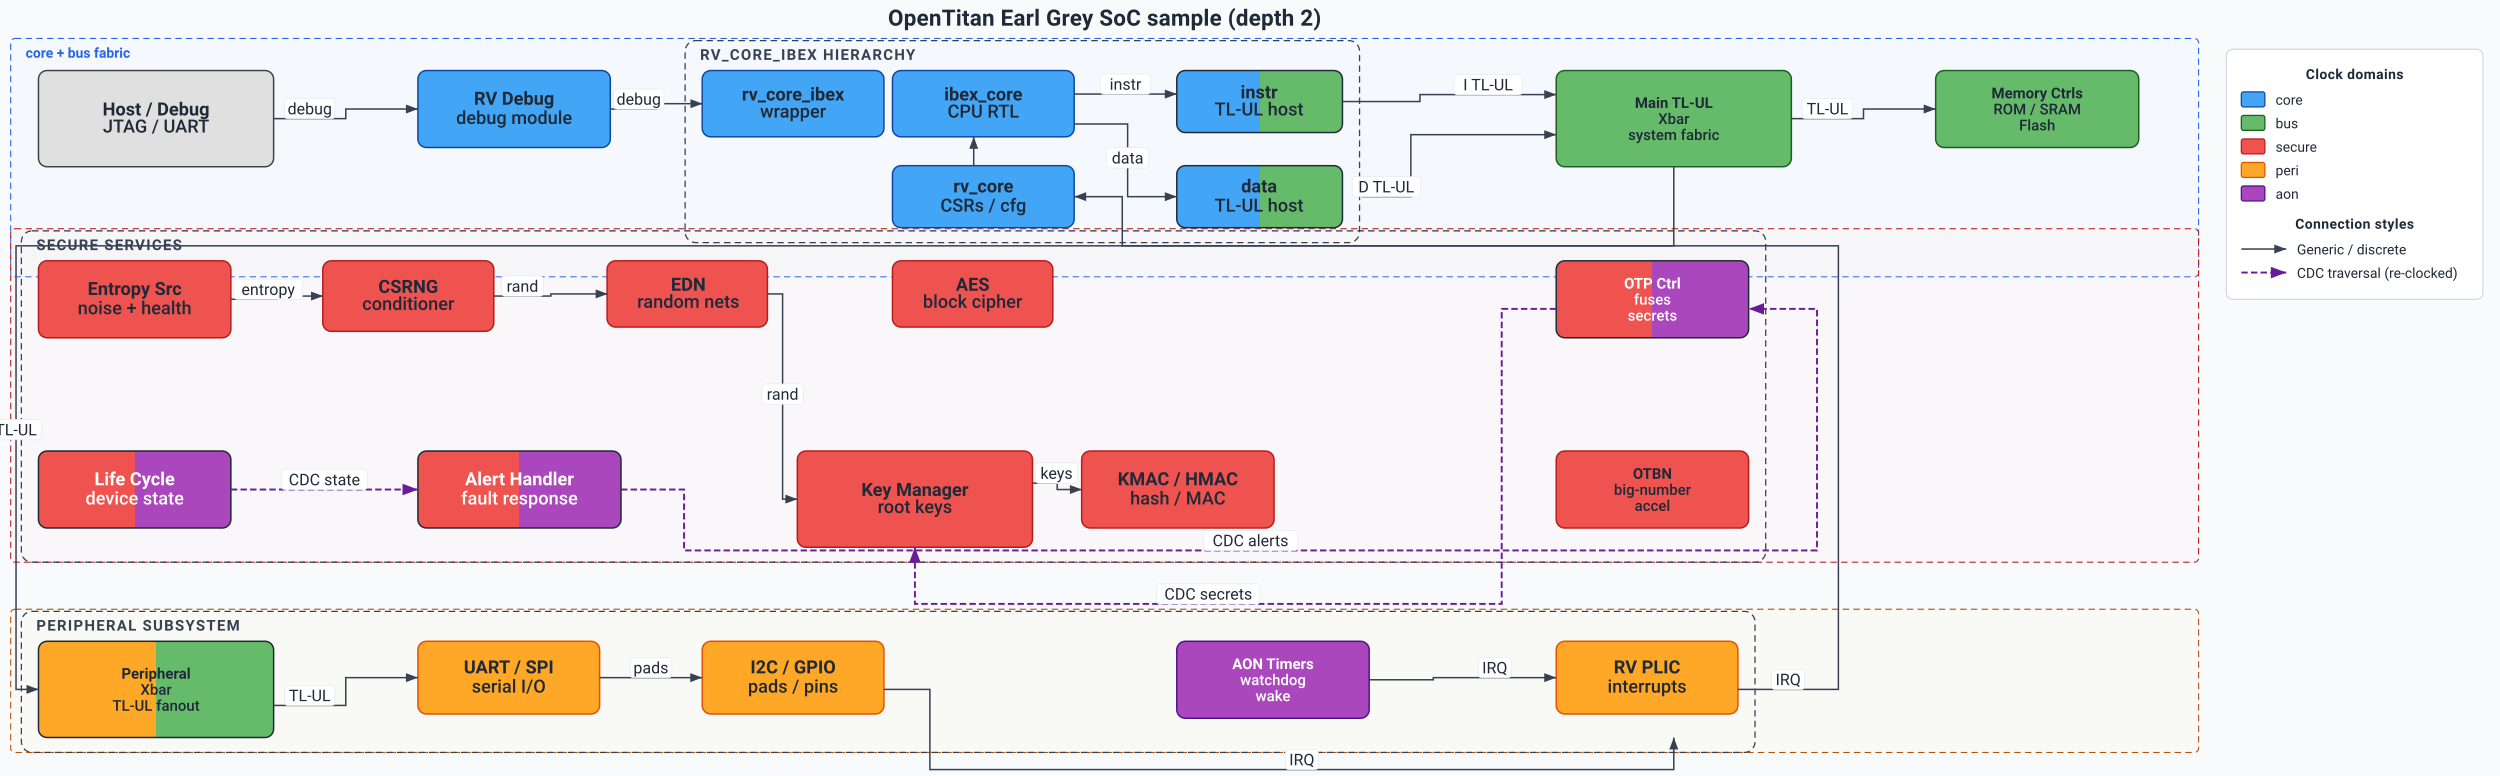
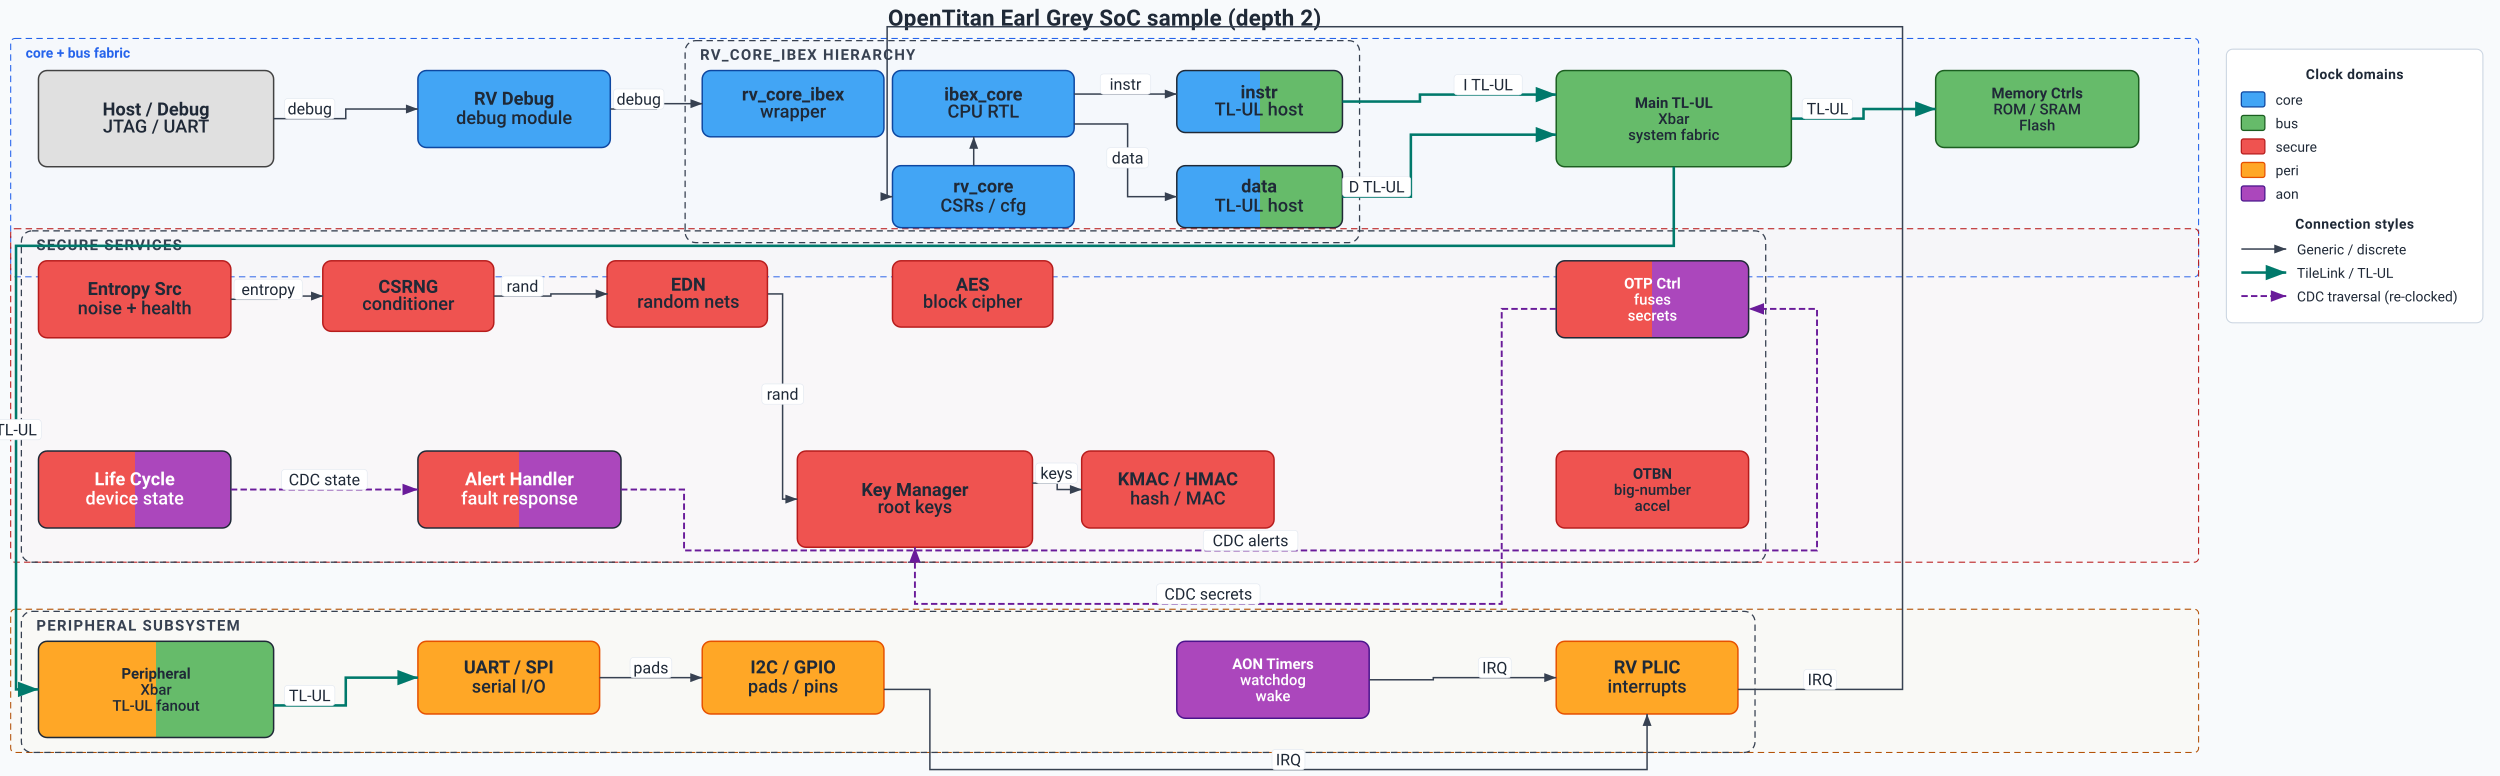
<svg xmlns="http://www.w3.org/2000/svg" width="2339" height="726" viewBox="0 0 2339 726" font-family="ui-sans-serif, system-ui, -apple-system, 'Segoe UI', Roboto, 'Helvetica Neue', Arial, sans-serif" style="background:#f8fafc">
  <defs>
    <marker id="ah-solid" markerWidth="9" markerHeight="9" refX="8" refY="3" orient="auto">
      <path d="M0,0 L0,6 L8,3 z" fill="#1f2937" />
    </marker>
    <marker id="ah-thin" markerWidth="9" markerHeight="9" refX="8" refY="3" orient="auto">
      <path d="M0,0 L0,6 L8,3 z" fill="#374151" />
    </marker>
    <marker id="ah-stream" markerWidth="9" markerHeight="9" refX="8" refY="3" orient="auto">
      <path d="M0,0 L0,6 L8,3 z" fill="#5C5C00" />
    </marker>
    <marker id="ah-axil" markerWidth="9" markerHeight="9" refX="8" refY="3" orient="auto">
      <path d="M0,0 L0,6 L8,3 z" fill="#0D47A1" />
+     </marker>
+     <marker id="ah-tilelink" markerWidth="9" markerHeight="9" refX="8" refY="3" orient="auto">
+       <path d="M0,0 L0,6 L8,3 z" fill="#00796B" />
    </marker>
    <marker id="ah-cdc" markerWidth="9" markerHeight="9" refX="8" refY="3" orient="auto">
      <path d="M0,0 L0,6 L8,3 z" fill="#6A1B9A" />
    </marker>
    <marker id="ah-open" markerWidth="9" markerHeight="9" refX="8" refY="3" orient="auto">
      <path d="M0.5,0.5 L0.5,5.5 L8,3 z" fill="#f8fafc" stroke="#1f2937" stroke-width="1" />
    </marker>
    <linearGradient id="grad-tlul_i" x1="0%" y1="0%" x2="100%" y2="0%">
      <stop offset="50%" stop-color="#42A5F5" />
      <stop offset="50%" stop-color="#66BB6A" />
    </linearGradient>
    <linearGradient id="grad-tlul_d" x1="0%" y1="0%" x2="100%" y2="0%">
      <stop offset="50%" stop-color="#42A5F5" />
      <stop offset="50%" stop-color="#66BB6A" />
    </linearGradient>
    <linearGradient id="grad-otp_ctrl" x1="0%" y1="0%" x2="100%" y2="0%">
      <stop offset="50%" stop-color="#EF5350" />
      <stop offset="50%" stop-color="#AB47BC" />
    </linearGradient>
    <linearGradient id="grad-lc_ctrl" x1="0%" y1="0%" x2="100%" y2="0%">
      <stop offset="50%" stop-color="#EF5350" />
      <stop offset="50%" stop-color="#AB47BC" />
    </linearGradient>
    <linearGradient id="grad-alert_handler" x1="0%" y1="0%" x2="100%" y2="0%">
      <stop offset="50%" stop-color="#EF5350" />
      <stop offset="50%" stop-color="#AB47BC" />
    </linearGradient>
    <linearGradient id="grad-xbar_peri" x1="0%" y1="0%" x2="100%" y2="0%">
      <stop offset="50%" stop-color="#FFA726" />
      <stop offset="50%" stop-color="#66BB6A" />
    </linearGradient>
  </defs>
  <rect width="2339" height="726" fill="#f8fafc" id="_canvas_bg" />
  <text x="1033.5" y="24" text-anchor="middle" font-size="21" font-weight="600" fill="#1f2937" letter-spacing="0.2">OpenTitan Earl Grey SoC sample (depth 2)</text>
  <rect id="band_core_bus" x="10" y="36" width="2047" height="223" fill="#DBEAFE" fill-opacity="0.1" stroke="#2563EB" stroke-width="1" stroke-dasharray="6,4" rx="4" />
  <text x="24" y="54" font-size="13" font-weight="700" fill="#2563EB">core + bus fabric</text>
  <rect id="band_secure_services" x="10" y="214" width="2047" height="312" fill="#FEE2E2" fill-opacity="0.1" stroke="#B91C1C" stroke-width="1" stroke-dasharray="6,4" rx="4" />
  <rect id="band_peripheral_aon" x="10" y="570" width="2047" height="134" fill="#FEF3C7" fill-opacity="0.1" stroke="#B45309" stroke-width="1" stroke-dasharray="6,4" rx="4" />
  <rect id="group_rv_core_ibex" x="641" y="38" width="631" height="189" fill="none" stroke="#374151" stroke-width="1.2" stroke-dasharray="6,4" rx="10" />
  <text x="655" y="56" font-size="14" font-weight="700" letter-spacing="1.2" fill="#374151">RV_CORE_IBEX HIERARCHY</text>
  <rect id="group_secure_services" x="20" y="216" width="1632" height="310" fill="none" stroke="#374151" stroke-width="1.2" stroke-dasharray="6,4" rx="10" />
  <text x="34" y="234" font-size="14" font-weight="700" letter-spacing="1.2" fill="#374151">SECURE SERVICES</text>
  <rect id="group_peripheral_subsystem" x="20" y="572" width="1622" height="132" fill="none" stroke="#374151" stroke-width="1.2" stroke-dasharray="6,4" rx="10" />
  <text x="34" y="590" font-size="14" font-weight="700" letter-spacing="1.2" fill="#374151">PERIPHERAL SUBSYSTEM</text>
  <rect id="host" x="36" y="66" width="220" height="90" fill="#E0E0E0" stroke="#424242" stroke-width="1.4" rx="8" />
  <text x="146" y="108" text-anchor="middle" font-size="17" font-weight="600" fill="#1f2937">Host / Debug</text>
  <text x="146" y="124" text-anchor="middle" font-size="17" font-weight="500" fill="#1f2937">JTAG / UART</text>
  <rect id="rv_dm" x="391" y="66" width="180" height="72" fill="#42A5F5" stroke="#0D47A1" stroke-width="1.4" rx="8" />
  <text x="481" y="98" text-anchor="middle" font-size="17" font-weight="600" fill="#1f2937">RV Debug</text>
  <text x="481" y="116" text-anchor="middle" font-size="17" font-weight="500" fill="#1f2937">debug module</text>
  <rect id="rv_core_ibex" x="657" y="66" width="170" height="62" fill="#42A5F5" stroke="#0D47A1" stroke-width="1.4" rx="8" />
  <text x="742" y="94" text-anchor="middle" font-size="17" font-weight="600" fill="#1f2937">rv_core_ibex</text>
  <text x="742" y="110" text-anchor="middle" font-size="17" font-weight="500" fill="#1f2937">wrapper</text>
  <rect id="ibex_core" x="835" y="66" width="170" height="62" fill="#42A5F5" stroke="#0D47A1" stroke-width="1.4" rx="8" />
  <text x="920" y="94" text-anchor="middle" font-size="17" font-weight="600" fill="#1f2937">ibex_core</text>
  <text x="920" y="110" text-anchor="middle" font-size="17" font-weight="500" fill="#1f2937">CPU RTL</text>
  <rect id="rv_core_regs" x="835" y="155" width="170" height="58" fill="#42A5F5" stroke="#0D47A1" stroke-width="1.4" rx="8" />
  <text x="920" y="180" text-anchor="middle" font-size="17" font-weight="600" fill="#1f2937">rv_core</text>
  <text x="920" y="198" text-anchor="middle" font-size="17" font-weight="500" fill="#1f2937">CSRs / cfg</text>
  <rect id="tlul_i" x="1101" y="66" width="155" height="58" fill="url(#grad-tlul_i)" stroke="#1f2937" stroke-width="1.4" rx="8" />
  <text x="1178" y="92" text-anchor="middle" font-size="17" font-weight="600" fill="#1f2937">instr</text>
  <text x="1178" y="108" text-anchor="middle" font-size="17" font-weight="500" fill="#1f2937">TL-UL host</text>
  <rect id="tlul_d" x="1101" y="155" width="155" height="58" fill="url(#grad-tlul_d)" stroke="#1f2937" stroke-width="1.4" rx="8" />
  <text x="1178" y="180" text-anchor="middle" font-size="17" font-weight="600" fill="#1f2937">data</text>
  <text x="1178" y="198" text-anchor="middle" font-size="17" font-weight="500" fill="#1f2937">TL-UL host</text>
  <rect id="xbar_main" x="1456" y="66" width="220" height="90" fill="#66BB6A" stroke="#1B5E20" stroke-width="1.4" rx="8" />
  <text x="1566" y="101" text-anchor="middle" font-size="14" font-weight="600" fill="#1f2937">Main TL-UL</text>
  <text x="1566" y="116" text-anchor="middle" font-size="14" font-weight="500" fill="#1f2937">Xbar</text>
  <text x="1566" y="131" text-anchor="middle" font-size="14" font-weight="500" fill="#1f2937">system fabric</text>
  <rect id="mem_ctrls" x="1811" y="66" width="190" height="72" fill="#66BB6A" stroke="#1B5E20" stroke-width="1.4" rx="8" />
  <text x="1906" y="92" text-anchor="middle" font-size="14" font-weight="600" fill="#1f2937">Memory Ctrls</text>
  <text x="1906" y="107" text-anchor="middle" font-size="14" font-weight="500" fill="#1f2937">ROM / SRAM</text>
  <text x="1906" y="122" text-anchor="middle" font-size="14" font-weight="500" fill="#1f2937">Flash</text>
  <rect id="entropy" x="36" y="244" width="180" height="72" fill="#EF5350" stroke="#B71C1C" stroke-width="1.4" rx="8" />
  <text x="126" y="276" text-anchor="middle" font-size="17" font-weight="600" fill="#1f2937">Entropy Src</text>
  <text x="126" y="294" text-anchor="middle" font-size="17" font-weight="500" fill="#1f2937">noise + health</text>
  <rect id="csrng" x="302" y="244" width="160" height="66" fill="#EF5350" stroke="#B71C1C" stroke-width="1.4" rx="8" />
  <text x="382" y="274" text-anchor="middle" font-size="17" font-weight="600" fill="#1f2937">CSRNG</text>
  <text x="382" y="290" text-anchor="middle" font-size="17" font-weight="500" fill="#1f2937">conditioner</text>
  <rect id="edn" x="568" y="244" width="150" height="62" fill="#EF5350" stroke="#B71C1C" stroke-width="1.4" rx="8" />
  <text x="644" y="272" text-anchor="middle" font-size="17" font-weight="600" fill="#1f2937">EDN</text>
  <text x="644" y="288" text-anchor="middle" font-size="17" font-weight="500" fill="#1f2937">random nets</text>
  <rect id="aes" x="835" y="244" width="150" height="62" fill="#EF5350" stroke="#B71C1C" stroke-width="1.4" rx="8" />
  <text x="910" y="272" text-anchor="middle" font-size="17" font-weight="600" fill="#1f2937">AES</text>
  <text x="910" y="288" text-anchor="middle" font-size="17" font-weight="500" fill="#1f2937">block cipher</text>
  <rect id="otp_ctrl" x="1456" y="244" width="180" height="72" fill="url(#grad-otp_ctrl)" stroke="#1f2937" stroke-width="1.4" rx="8" />
  <text x="1546" y="270" text-anchor="middle" font-size="14" font-weight="600" fill="#ffffff">OTP Ctrl</text>
  <text x="1546" y="285" text-anchor="middle" font-size="14" font-weight="500" fill="#ffffff">fuses</text>
  <text x="1546" y="300" text-anchor="middle" font-size="14" font-weight="500" fill="#ffffff">secrets</text>
  <rect id="lc_ctrl" x="36" y="422" width="180" height="72" fill="url(#grad-lc_ctrl)" stroke="#1f2937" stroke-width="1.4" rx="8" />
  <text x="126" y="454" text-anchor="middle" font-size="17" font-weight="600" fill="#ffffff">Life Cycle</text>
  <text x="126" y="472" text-anchor="middle" font-size="17" font-weight="500" fill="#ffffff">device state</text>
  <rect id="alert_handler" x="391" y="422" width="190" height="72" fill="url(#grad-alert_handler)" stroke="#1f2937" stroke-width="1.4" rx="8" />
  <text x="486" y="454" text-anchor="middle" font-size="17" font-weight="600" fill="#ffffff">Alert Handler</text>
  <text x="486" y="472" text-anchor="middle" font-size="17" font-weight="500" fill="#ffffff">fault response</text>
  <rect id="keymgr" x="746" y="422" width="220" height="90" fill="#EF5350" stroke="#B71C1C" stroke-width="1.4" rx="8" />
  <text x="856" y="464" text-anchor="middle" font-size="17" font-weight="600" fill="#1f2937">Key Manager</text>
  <text x="856" y="480" text-anchor="middle" font-size="17" font-weight="500" fill="#1f2937">root keys</text>
  <rect id="kmac" x="1012" y="422" width="180" height="72" fill="#EF5350" stroke="#B71C1C" stroke-width="1.4" rx="8" />
  <text x="1102" y="454" text-anchor="middle" font-size="17" font-weight="600" fill="#1f2937">KMAC / HMAC</text>
  <text x="1102" y="472" text-anchor="middle" font-size="17" font-weight="500" fill="#1f2937">hash / MAC</text>
  <rect id="otbn" x="1456" y="422" width="180" height="72" fill="#EF5350" stroke="#B71C1C" stroke-width="1.4" rx="8" />
  <text x="1546" y="448" text-anchor="middle" font-size="14" font-weight="600" fill="#1f2937">OTBN</text>
  <text x="1546" y="463" text-anchor="middle" font-size="14" font-weight="500" fill="#1f2937">big-number</text>
  <text x="1546" y="478" text-anchor="middle" font-size="14" font-weight="500" fill="#1f2937">accel</text>
  <rect id="xbar_peri" x="36" y="600" width="220" height="90" fill="url(#grad-xbar_peri)" stroke="#1f2937" stroke-width="1.4" rx="8" />
  <text x="146" y="635" text-anchor="middle" font-size="14" font-weight="600" fill="#1f2937">Peripheral</text>
  <text x="146" y="650" text-anchor="middle" font-size="14" font-weight="500" fill="#1f2937">Xbar</text>
  <text x="146" y="665" text-anchor="middle" font-size="14" font-weight="500" fill="#1f2937">TL-UL fanout</text>
  <rect id="uart_spi" x="391" y="600" width="170" height="68" fill="#FFA726" stroke="#E65100" stroke-width="1.4" rx="8" />
  <text x="476" y="630" text-anchor="middle" font-size="17" font-weight="600" fill="#1f2937">UART / SPI</text>
  <text x="476" y="648" text-anchor="middle" font-size="17" font-weight="500" fill="#1f2937">serial I/O</text>
  <rect id="i2c_gpio" x="657" y="600" width="170" height="68" fill="#FFA726" stroke="#E65100" stroke-width="1.4" rx="8" />
  <text x="742" y="630" text-anchor="middle" font-size="17" font-weight="600" fill="#1f2937">I2C / GPIO</text>
  <text x="742" y="648" text-anchor="middle" font-size="17" font-weight="500" fill="#1f2937">pads / pins</text>
  <rect id="aon_timer" x="1101" y="600" width="180" height="72" fill="#AB47BC" stroke="#4A148C" stroke-width="1.4" rx="8" />
  <text x="1191" y="626" text-anchor="middle" font-size="14" font-weight="600" fill="#ffffff">AON Timers</text>
  <text x="1191" y="641" text-anchor="middle" font-size="14" font-weight="500" fill="#ffffff">watchdog</text>
  <text x="1191" y="656" text-anchor="middle" font-size="14" font-weight="500" fill="#ffffff">wake</text>
  <rect id="rv_plic" x="1456" y="600" width="170" height="68" fill="#FFA726" stroke="#E65100" stroke-width="1.4" rx="8" />
  <text x="1541" y="630" text-anchor="middle" font-size="17" font-weight="600" fill="#1f2937">RV PLIC</text>
  <text x="1541" y="648" text-anchor="middle" font-size="17" font-weight="500" fill="#1f2937">interrupts</text>
  <path id="edge_host_to_rv_dm" d="M 256.0,111.0 L 323.5,111.0 L 323.5,102.0 L 391.0,102.0" stroke="#374151" stroke-width="1.4" fill="none" marker-end="url(#ah-thin)" />
  <rect x="266.1" y="92.2" width="47.2" height="19.0" fill="#ffffff" stroke="#e2e8f0" stroke-width="0.6" rx="3" />
  <text x="289.8" y="107.0" text-anchor="middle" font-size="15" fill="#1f2937">debug</text>
  <path id="edge_rv_dm_to_rv_core_ibex" d="M 571.0,102.0 L 614.1,102.0 L 614.1,97.0 L 657.2,97.0" stroke="#374151" stroke-width="1.4" fill="none" marker-end="url(#ah-thin)" />
  <rect x="574.0" y="83.2" width="47.2" height="19.0" fill="#ffffff" stroke="#e2e8f0" stroke-width="0.6" rx="3" />
  <text x="597.6" y="98.0" text-anchor="middle" font-size="15" fill="#1f2937">debug</text>
  <path id="edge_rv_core_regs_to_ibex_core" d="M 911.0,155.0 L 911.0,128.0" stroke="#374151" stroke-width="1.4" fill="none" marker-end="url(#ah-thin)" />
  <path id="edge_ibex_core_to_tlul_i" d="M 1005.0,88.0 L 1101.0,88.0" stroke="#374151" stroke-width="1.4" fill="none" marker-end="url(#ah-thin)" />
  <rect x="1029.4" y="69.2" width="47.2" height="19.0" fill="#ffffff" stroke="#e2e8f0" stroke-width="0.6" rx="3" />
  <text x="1053.0" y="84.0" text-anchor="middle" font-size="15" fill="#1f2937">instr</text>
  <path id="edge_ibex_core_to_tlul_d" d="M 1005.0,116.0 L 1055.0,116.0 L 1055.0,184.0 L 1101.0,184.0" stroke="#374151" stroke-width="1.4" fill="none" marker-end="url(#ah-thin)" />
  <rect x="1035.5" y="138.2" width="39.0" height="19.0" fill="#ffffff" stroke="#e2e8f0" stroke-width="0.6" rx="3" />
  <text x="1055.0" y="153.0" text-anchor="middle" font-size="15" fill="#1f2937">data</text>
-   <path id="edge_tlul_i_to_xbar_main" d="M 1256.0,95.0 L 1328.5,95.0 L 1328.5,88.5 L 1456.0,88.5" stroke="#374151" stroke-width="1.4" fill="none" marker-end="url(#ah-thin)" />
+   <path id="edge_tlul_i_to_xbar_main" d="M 1256.0,95.0 L 1328.5,95.0 L 1328.5,88.5 L 1456.0,88.5" stroke="#00796B" stroke-width="2.4" fill="none" marker-end="url(#ah-tilelink)" />
  <rect x="1360.4" y="69.8" width="63.8" height="19.0" fill="#ffffff" stroke="#e2e8f0" stroke-width="0.6" rx="3" />
  <text x="1392.2" y="84.5" text-anchor="middle" font-size="15" fill="#1f2937">I TL-UL</text>
-   <path id="edge_tlul_d_to_xbar_main" d="M 1274.0,184.0 L 1320.0,184.0 L 1320.0,126.0 L 1456.0,126.0" stroke="#374151" stroke-width="1.4" fill="none" marker-end="url(#ah-thin)" />
-   <rect x="1265.1" y="165.2" width="63.8" height="19.0" fill="#ffffff" stroke="#e2e8f0" stroke-width="0.6" rx="3" />
-   <text x="1297.0" y="180.0" text-anchor="middle" font-size="15" fill="#1f2937">D TL-UL</text>
-   <path id="edge_xbar_main_to_mem_ctrls" d="M 1676.0,111.0 L 1743.5,111.0 L 1743.5,102.0 L 1811.0,102.0" stroke="#374151" stroke-width="1.4" fill="none" marker-end="url(#ah-thin)" />
+   <path id="edge_tlul_d_to_xbar_main" d="M 1256.0,184.0 L 1320.0,184.0 L 1320.0,126.0 L 1456.0,126.0" stroke="#00796B" stroke-width="2.4" fill="none" marker-end="url(#ah-tilelink)" />
+   <rect x="1256.1" y="165.2" width="63.8" height="19.0" fill="#ffffff" stroke="#e2e8f0" stroke-width="0.6" rx="3" />
+   <text x="1288.0" y="180.0" text-anchor="middle" font-size="15" fill="#1f2937">D TL-UL</text>
+   <path id="edge_xbar_main_to_mem_ctrls" d="M 1676.0,111.0 L 1743.5,111.0 L 1743.5,102.0 L 1811.0,102.0" stroke="#00796B" stroke-width="2.4" fill="none" marker-end="url(#ah-tilelink)" />
  <rect x="1686.1" y="92.2" width="47.2" height="19.0" fill="#ffffff" stroke="#e2e8f0" stroke-width="0.6" rx="3" />
  <text x="1709.8" y="107.0" text-anchor="middle" font-size="15" fill="#1f2937">TL-UL</text>
-   <path id="edge_xbar_main_to_xbar_peri" d="M 1566.0,156.0 L 1566.0,230.0 L 15.0,230.0 L 15.0,645.0 L 36.0,645.0" stroke="#374151" stroke-width="1.4" fill="none" marker-end="url(#ah-thin)" />
+   <path id="edge_xbar_main_to_xbar_peri" d="M 1566.0,156.0 L 1566.0,230.0 L 15.0,230.0 L 15.0,645.0 L 36.0,645.0" stroke="#00796B" stroke-width="2.4" fill="none" marker-end="url(#ah-tilelink)" />
  <rect x="-8.6" y="392.5" width="47.2" height="19.0" fill="#ffffff" stroke="#e2e8f0" stroke-width="0.6" rx="3" />
  <text x="15.0" y="407.3" text-anchor="middle" font-size="15" fill="#1f2937">TL-UL</text>
  <path id="edge_entropy_to_csrng" d="M 216.0,280.0 L 259.1,280.0 L 259.1,277.0 L 302.2,277.0" stroke="#374151" stroke-width="1.4" fill="none" marker-end="url(#ah-thin)" />
  <rect x="219.0" y="261.2" width="63.8" height="19.0" fill="#ffffff" stroke="#e2e8f0" stroke-width="0.6" rx="3" />
  <text x="250.9" y="276.0" text-anchor="middle" font-size="15" fill="#1f2937">entropy</text>
  <path id="edge_csrng_to_edn" d="M 462.2,277.0 L 515.4,277.0 L 515.4,275.0 L 568.5,275.0" stroke="#374151" stroke-width="1.4" fill="none" marker-end="url(#ah-thin)" />
  <rect x="469.3" y="258.2" width="39.0" height="19.0" fill="#ffffff" stroke="#e2e8f0" stroke-width="0.6" rx="3" />
  <text x="488.8" y="273.0" text-anchor="middle" font-size="15" fill="#1f2937">rand</text>
  <path id="edge_edn_to_keymgr" d="M 718.5,275.0 L 732.2,275.0 L 732.2,467.0 L 746.0,467.0" stroke="#374151" stroke-width="1.4" fill="none" marker-end="url(#ah-thin)" />
  <rect x="712.8" y="359.2" width="39.0" height="19.0" fill="#ffffff" stroke="#e2e8f0" stroke-width="0.6" rx="3" />
  <text x="732.2" y="374.0" text-anchor="middle" font-size="15" fill="#1f2937">rand</text>
  <path id="edge_keymgr_to_kmac" d="M 966.0,452.0 L 989.1,452.0 L 989.1,458.0 L 1012.2,458.0" stroke="#374151" stroke-width="1.4" fill="none" marker-end="url(#ah-thin)" />
  <rect x="969.0" y="433.2" width="39.0" height="19.0" fill="#ffffff" stroke="#e2e8f0" stroke-width="0.6" rx="3" />
  <text x="988.5" y="448.0" text-anchor="middle" font-size="15" fill="#1f2937">keys</text>
  <path id="edge_otp_ctrl_to_keymgr" d="M 1456.0,289.0 L 1405.0,289.0 L 1405.0,565.0 L 856.0,565.0 L 856.0,512.0" stroke="#6A1B9A" stroke-width="1.8" fill="none" marker-end="url(#ah-cdc)" stroke-dasharray="6,3" />
  <rect x="1082.1" y="546.2" width="96.8" height="19.0" fill="#ffffff" stroke="#e2e8f0" stroke-width="0.6" rx="3" />
  <text x="1130.5" y="561.0" text-anchor="middle" font-size="15" fill="#1f2937">CDC secrets</text>
  <path id="edge_lc_ctrl_to_alert_handler" d="M 216.0,458.0 L 391.0,458.0" stroke="#6A1B9A" stroke-width="1.8" fill="none" marker-end="url(#ah-cdc)" stroke-dasharray="6,3" />
  <rect x="263.4" y="439.2" width="80.2" height="19.0" fill="#ffffff" stroke="#e2e8f0" stroke-width="0.6" rx="3" />
  <text x="303.5" y="454.0" text-anchor="middle" font-size="15" fill="#1f2937">CDC state</text>
  <path id="edge_alert_handler_to_otp_ctrl" d="M 581.0,458.0 L 640.0,458.0 L 640.0,515.0 L 1700.0,515.0 L 1700.0,289.0 L 1636.0,289.0" stroke="#6A1B9A" stroke-width="1.8" fill="none" marker-end="url(#ah-cdc)" stroke-dasharray="6,3" />
  <rect x="1125.8" y="496.2" width="88.5" height="19.0" fill="#ffffff" stroke="#e2e8f0" stroke-width="0.6" rx="3" />
  <text x="1170.0" y="511.0" text-anchor="middle" font-size="15" fill="#1f2937">CDC alerts</text>
-   <path id="edge_xbar_peri_to_uart_spi" d="M 256.0,660.0 L 323.5,660.0 L 323.5,634.0 L 391.0,634.0" stroke="#374151" stroke-width="1.4" fill="none" marker-end="url(#ah-thin)" />
+   <path id="edge_xbar_peri_to_uart_spi" d="M 256.0,660.0 L 323.5,660.0 L 323.5,634.0 L 391.0,634.0" stroke="#00796B" stroke-width="2.4" fill="none" marker-end="url(#ah-tilelink)" />
  <rect x="266.1" y="641.2" width="47.2" height="19.0" fill="#ffffff" stroke="#e2e8f0" stroke-width="0.6" rx="3" />
  <text x="289.8" y="656.0" text-anchor="middle" font-size="15" fill="#1f2937">TL-UL</text>
  <path id="edge_uart_spi_to_i2c_gpio" d="M 561.0,634.0 L 657.0,634.0" stroke="#374151" stroke-width="1.4" fill="none" marker-end="url(#ah-thin)" />
  <rect x="589.5" y="615.2" width="39.0" height="19.0" fill="#ffffff" stroke="#e2e8f0" stroke-width="0.6" rx="3" />
  <text x="609.0" y="630.0" text-anchor="middle" font-size="15" fill="#1f2937">pads</text>
-   <path id="edge_i2c_gpio_to_rv_plic" d="M 827.0,645.0 L 870.0,645.0 L 870.0,720.0 L 1566.0,720.0 L 1566.0,690.0" stroke="#374151" stroke-width="1.4" fill="none" marker-end="url(#ah-thin)" />
-   <rect x="1202.6" y="701.2" width="30.8" height="19.0" fill="#ffffff" stroke="#e2e8f0" stroke-width="0.6" rx="3" />
-   <text x="1218.0" y="716.0" text-anchor="middle" font-size="15" fill="#1f2937">IRQ</text>
+   <path id="edge_i2c_gpio_to_rv_plic" d="M 827.0,645.0 L 870.0,645.0 L 870.0,720.0 L 1541.0,720.0 L 1541.0,668.0" stroke="#374151" stroke-width="1.4" fill="none" marker-end="url(#ah-thin)" />
+   <rect x="1190.1" y="701.2" width="30.8" height="19.0" fill="#ffffff" stroke="#e2e8f0" stroke-width="0.6" rx="3" />
+   <text x="1205.5" y="716.0" text-anchor="middle" font-size="15" fill="#1f2937">IRQ</text>
  <path id="edge_aon_timer_to_rv_plic" d="M 1281.0,636.0 L 1341.0,636.0 L 1341.0,634.0 L 1456.0,634.0" stroke="#374151" stroke-width="1.4" fill="none" marker-end="url(#ah-thin)" />
  <rect x="1383.1" y="615.2" width="30.8" height="19.0" fill="#ffffff" stroke="#e2e8f0" stroke-width="0.6" rx="3" />
  <text x="1398.5" y="630.0" text-anchor="middle" font-size="15" fill="#1f2937">IRQ</text>
-   <path id="edge_rv_plic_to_rv_core_regs" d="M 1626.0,645.0 L 1720.0,645.0 L 1720.0,230.0 L 1050.0,230.0 L 1050.0,184.0 L 1005.0,184.0" stroke="#374151" stroke-width="1.4" fill="none" marker-end="url(#ah-thin)" />
-   <rect x="1657.6" y="626.2" width="30.8" height="19.0" fill="#ffffff" stroke="#e2e8f0" stroke-width="0.6" rx="3" />
-   <text x="1673.0" y="641.0" text-anchor="middle" font-size="15" fill="#1f2937">IRQ</text>
-   <rect id="legend_card" x="2083" y="46" width="240" height="234" fill="#ffffff" stroke="#cbd5e1" stroke-width="1" rx="6" />
+   <path id="edge_rv_plic_to_rv_core_regs" d="M 1626.0,645.0 L 1780.0,645.0 L 1780.0,25.0 L 830.0,25.0 L 830.0,184.0 L 835.0,184.0" stroke="#374151" stroke-width="1.4" fill="none" marker-end="url(#ah-thin)" />
+   <rect x="1687.6" y="626.2" width="30.8" height="19.0" fill="#ffffff" stroke="#e2e8f0" stroke-width="0.6" rx="3" />
+   <text x="1703.0" y="641.0" text-anchor="middle" font-size="15" fill="#1f2937">IRQ</text>
+   <rect id="legend_card" x="2083" y="46" width="240" height="256" fill="#ffffff" stroke="#cbd5e1" stroke-width="1" rx="6" />
  <text x="2203" y="74" text-anchor="middle" font-size="13" font-weight="700" fill="#1f2937" letter-spacing="0.4">Clock domains</text>
  <rect x="2097" y="86" width="22" height="14" fill="#42A5F5" stroke="#0D47A1" stroke-width="1.2" rx="2" />
  <text x="2129" y="98" font-size="13" fill="#1f2937">core</text>
  <rect x="2097" y="108" width="22" height="14" fill="#66BB6A" stroke="#1B5E20" stroke-width="1.2" rx="2" />
  <text x="2129" y="120" font-size="13" fill="#1f2937">bus</text>
  <rect x="2097" y="130" width="22" height="14" fill="#EF5350" stroke="#B71C1C" stroke-width="1.2" rx="2" />
  <text x="2129" y="142" font-size="13" fill="#1f2937">secure</text>
  <rect x="2097" y="152" width="22" height="14" fill="#FFA726" stroke="#E65100" stroke-width="1.2" rx="2" />
  <text x="2129" y="164" font-size="13" fill="#1f2937">peri</text>
  <rect x="2097" y="174" width="22" height="14" fill="#AB47BC" stroke="#4A148C" stroke-width="1.2" rx="2" />
  <text x="2129" y="186" font-size="13" fill="#1f2937">aon</text>
  <text x="2203" y="214" text-anchor="middle" font-size="13" font-weight="700" fill="#1f2937" letter-spacing="0.4">Connection styles</text>
  <path id="legend-arrow-generic" d="M 2097,233.0 L 2139,233.0" stroke="#374151" stroke-width="1.4" fill="none" marker-end="url(#ah-thin)" />
  <text x="2149" y="238" font-size="13" fill="#1f2937">Generic / discrete</text>
-   <path id="legend-arrow-cdc" d="M 2097,255.0 L 2139,255.0" stroke="#6A1B9A" stroke-width="1.8" fill="none" marker-end="url(#ah-cdc)" stroke-dasharray="6,3" />
-   <text x="2149" y="260" font-size="13" fill="#1f2937">CDC traversal (re-clocked)</text>
+   <path id="legend-arrow-tilelink" d="M 2097,255.0 L 2139,255.0" stroke="#00796B" stroke-width="2.4" fill="none" marker-end="url(#ah-tilelink)" />
+   <text x="2149" y="260" font-size="13" fill="#1f2937">TileLink / TL-UL</text>
+   <path id="legend-arrow-cdc" d="M 2097,277.0 L 2139,277.0" stroke="#6A1B9A" stroke-width="1.8" fill="none" marker-end="url(#ah-cdc)" stroke-dasharray="6,3" />
+   <text x="2149" y="282" font-size="13" fill="#1f2937">CDC traversal (re-clocked)</text>
</svg>
